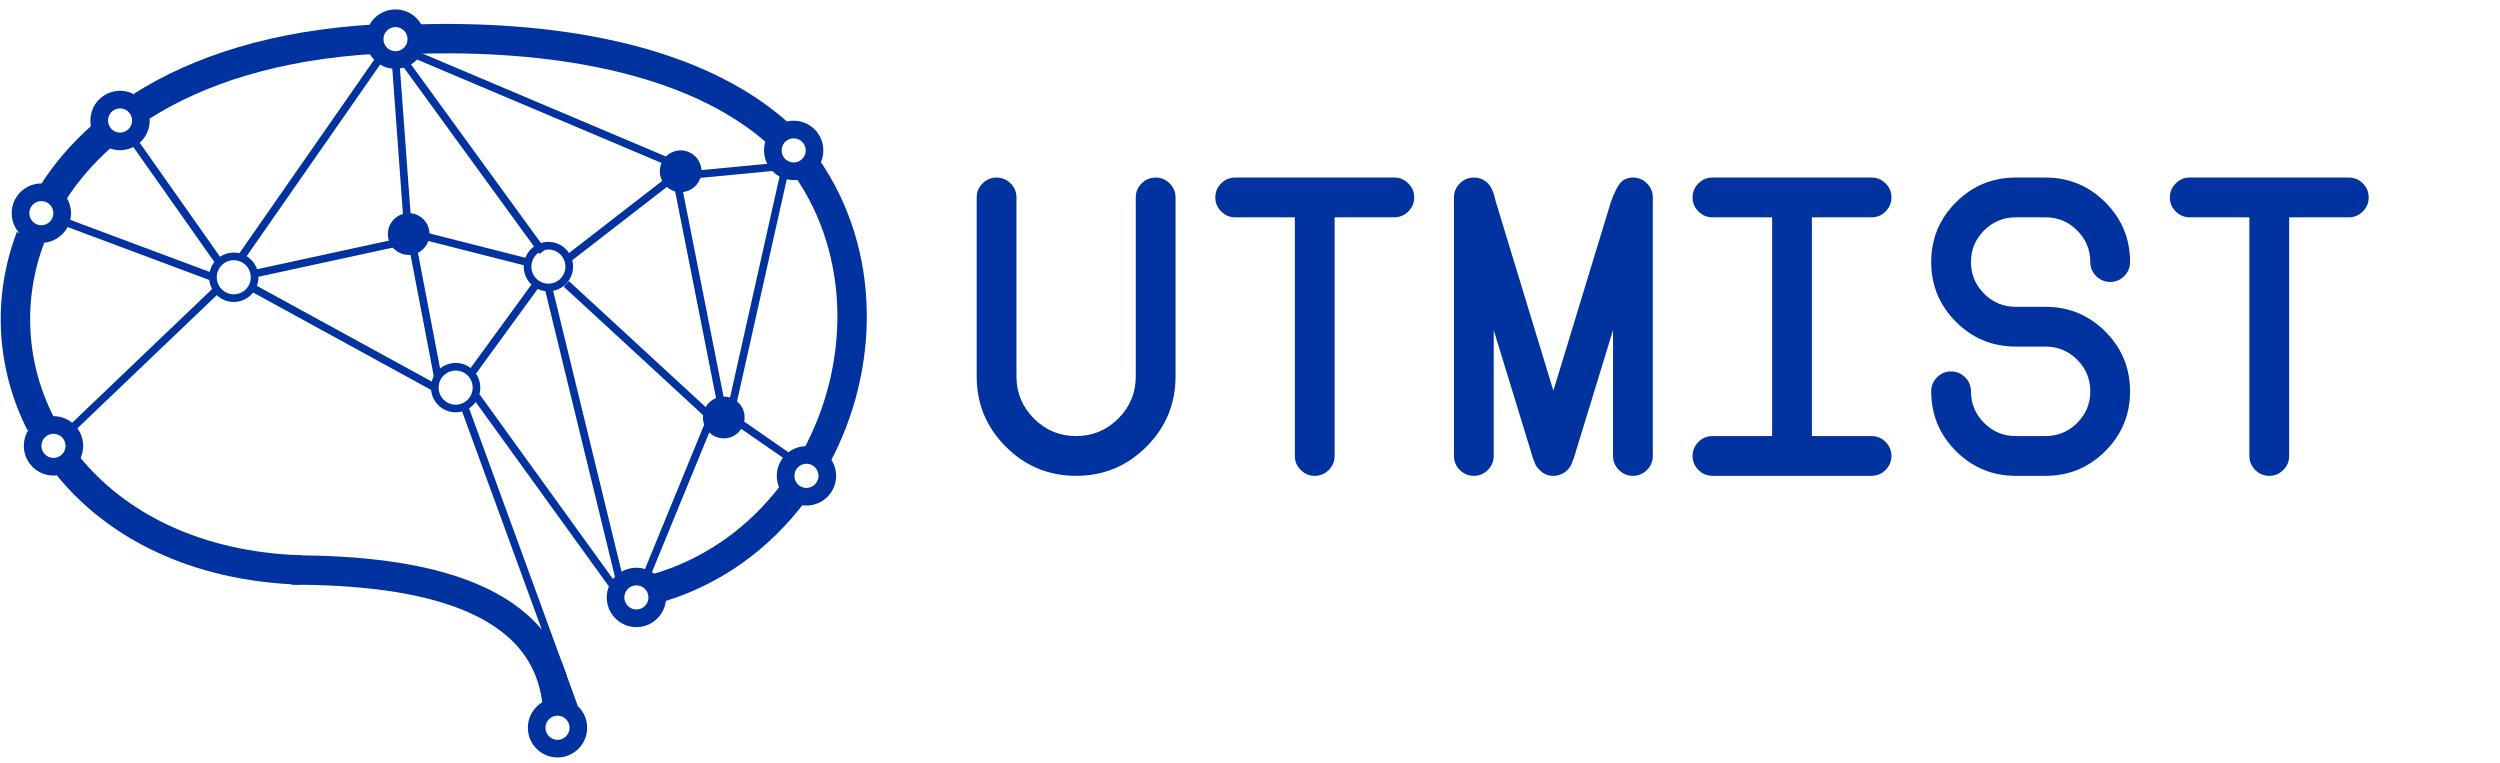
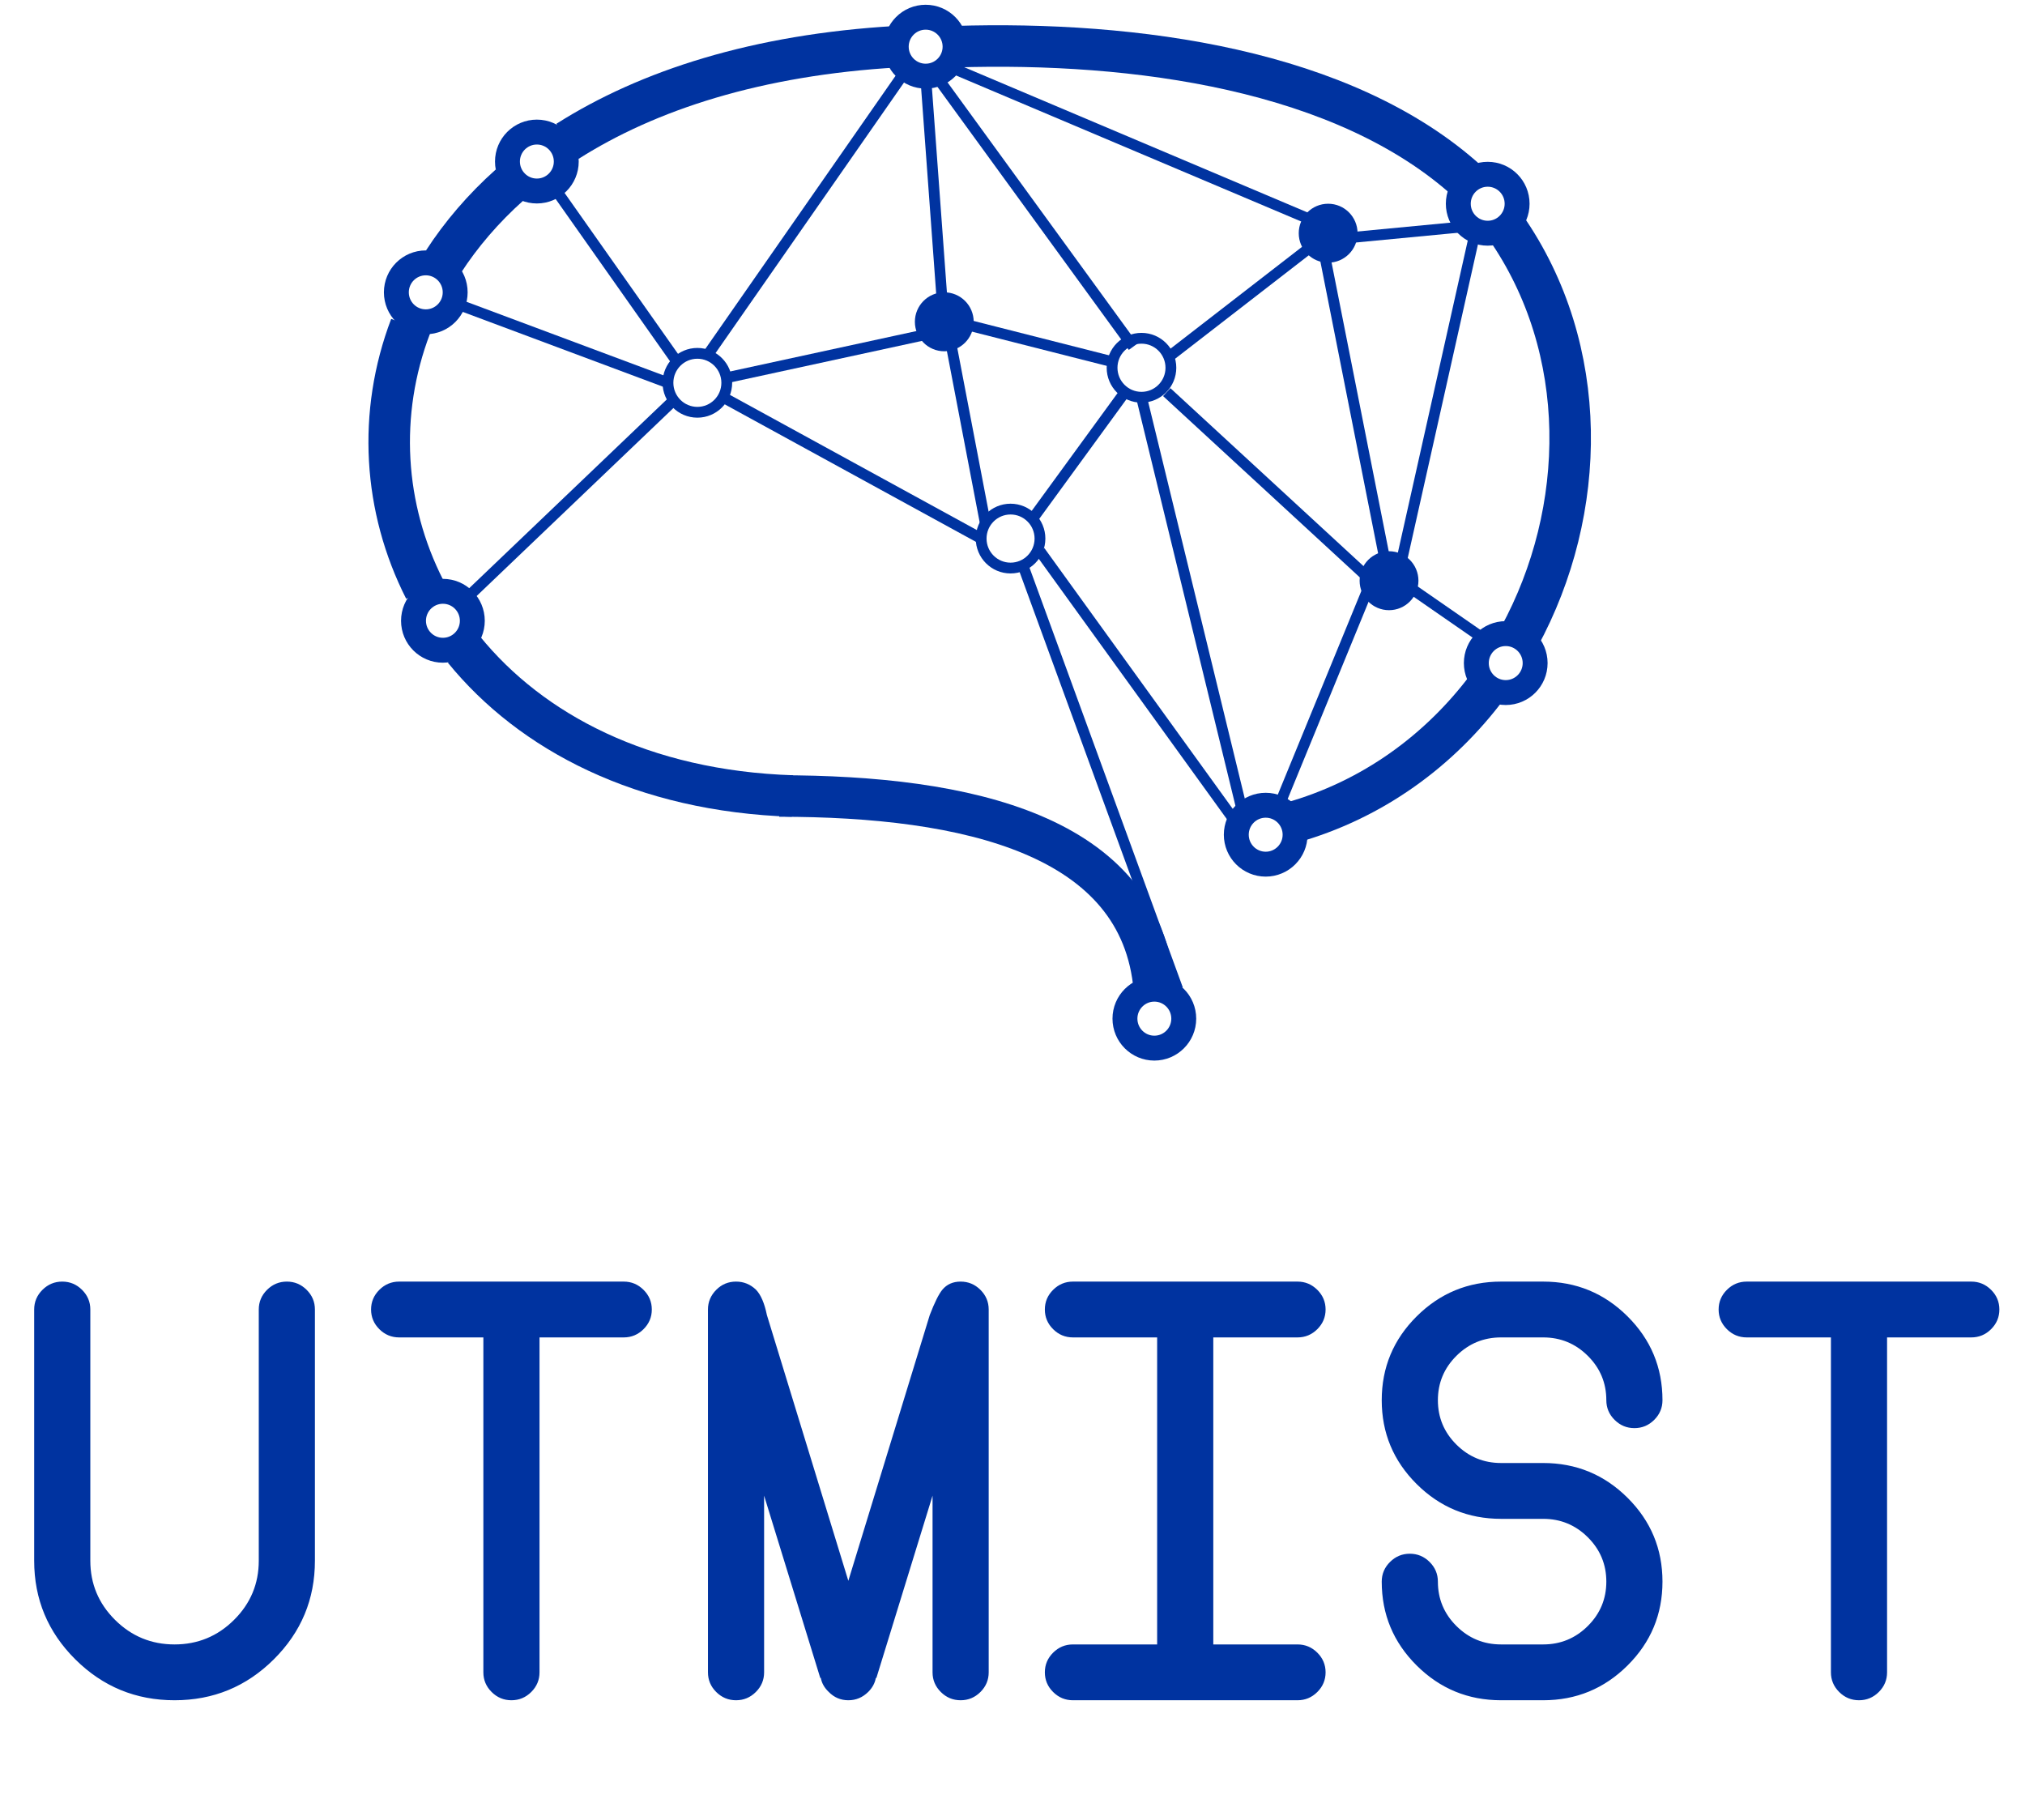
- <svg xmlns="http://www.w3.org/2000/svg" width="413px" height="126px" viewBox="0 0 413 126" version="1.1">
+ <svg xmlns="http://www.w3.org/2000/svg" width="237px" height="213px" viewBox="0 0 237 213" version="1.1">
  <defs />
-   <g id="Logo-/-Blue-Side" stroke="none" stroke-width="1" fill="none" fill-rule="evenodd">
-     <g id="Group-8-Copy-2" transform="translate(2, 3)">
-       <path d="M126.682,19.407 C127.305,18.783 128.166,18.397 129.116,18.397 C131.017,18.397 132.558,19.941 132.558,21.847 C132.558,23.751 131.017,25.296 129.116,25.296 C127.216,25.296 125.675,23.752 125.675,21.847 C125.675,20.894 126.06,20.03 126.682,19.407" id="Shape" stroke="#0033A0" stroke-width="2.915" />
-       <ellipse id="Oval" stroke="#0033A0" stroke-width="2.915" cx="131.226" cy="75.608" rx="3.442" ry="3.45" />
-       <ellipse id="Oval" stroke="#0033A0" stroke-width="2.915" cx="90.102" cy="117.224" rx="3.441" ry="3.45" />
-       <path d="M90.102,113.774 C88.572,95.695 68.151,91.166 46.2,91.166" id="Shape" stroke="#0033A0" stroke-width="4.858" />
-       <path d="M126.824,19.275 C112.336,6.1 87.836,2.806 66.778,3.464" id="Shape" stroke="#0033A0" stroke-width="4.858" />
-       <path d="M132.816,72.549 C140.843,57.784 141.176,38.87 131.212,24.572" id="Shape" stroke="#0033A0" stroke-width="4.858" />
-       <path d="M106.021,94.323 C115.682,91.632 123.529,85.802 129.117,78.329" id="Shape" stroke="#0033A0" stroke-width="4.858" />
-       <path d="M9.298,74.028 C17.176,83.709 30.215,90.589 47.751,91.166" id="Shape" stroke="#0033A0" stroke-width="4.858" />
-       <path d="M3.055,36.188 C-0.832,46.404 -0.131,57.471 4.706,66.982" id="Shape" stroke="#0033A0" stroke-width="4.858" />
-       <path d="M14.645,19.644 C11.534,22.426 8.954,25.455 6.89,28.643" id="Shape" stroke="#0033A0" stroke-width="4.858" />
-       <path d="M59.967,3.464 C43.625,4.41 30.859,8.544 21.419,14.54" id="Shape" stroke="#0033A0" stroke-width="4.858" />
-       <ellipse id="Oval" stroke="#0033A0" stroke-width="2.915" cx="103.133" cy="95.695" rx="3.441" ry="3.448" />
-       <ellipse id="Oval" stroke="#0033A0" stroke-width="1.263" cx="73.273" cy="61.035" rx="3.442" ry="3.45" />
-       <ellipse id="Oval" stroke="#0033A0" stroke-width="1.263" cx="36.618" cy="42.804" rx="3.441" ry="3.449" />
-       <ellipse id="Oval" stroke="#0033A0" stroke-width="1.263" cx="88.596" cy="41.043" rx="3.442" ry="3.451" />
-       <ellipse id="Oval" stroke="#0033A0" stroke-width="2.915" cx="63.336" cy="3.464" rx="3.442" ry="3.449" />
-       <ellipse id="Oval" fill="#0033A0" fill-rule="nonzero" cx="117.568" cy="65.967" rx="3.442" ry="3.45" />
-       <ellipse id="Oval" fill="#0033A0" fill-rule="nonzero" cx="110.443" cy="25.295" rx="3.442" ry="3.449" />
-       <ellipse id="Oval" fill="#0033A0" fill-rule="nonzero" cx="65.517" cy="35.664" rx="3.442" ry="3.45" />
-       <path d="M63.336,6.913 L65.518,36.685" id="Shape" stroke="#0033A0" stroke-width="1.263" />
-       <path d="M65.518,36.685 L40.059,42.208" id="Shape" stroke="#0033A0" stroke-width="1.263" />
-       <path d="M66.781,35.664 L85.154,40.33" id="Shape" stroke="#0033A0" stroke-width="1.263" />
-       <path d="M92.038,39.57 L109.648,25.94" id="Shape" stroke="#0033A0" stroke-width="1.263" />
-       <path d="M109.648,25.94 L117.568,65.967" id="Shape" stroke="#0033A0" stroke-width="1.263" />
-       <path d="M111.675,25.94 L126.015,24.573" id="Shape" stroke="#0033A0" stroke-width="1.263" />
-       <path d="M91.552,43.895 L115.503,65.967" id="Shape" stroke="#0033A0" stroke-width="1.263" />
-       <path d="M115.503,65.967 L104.589,92.572" id="Shape" stroke="#0033A0" stroke-width="1.263" />
-       <path d="M118.845,65.967 L128.519,72.667" id="Shape" stroke="#0033A0" stroke-width="1.263" />
-       <path d="M75.838,58.74 L86.66,43.895" id="Shape" stroke="#0033A0" stroke-width="1.263" />
-       <path d="M87.623,38.581 L63.994,6.1" id="Shape" stroke="#0033A0" stroke-width="1.263" />
-       <path d="M66.778,6.1 L110.443,24.573" id="Shape" stroke="#0033A0" stroke-width="1.263" />
-       <path d="M88.596,44.494 L100.521,93.453" id="Shape" stroke="#0033A0" stroke-width="1.263" />
-       <path d="M76.715,62.517 L99.691,94.323" id="Shape" stroke="#0033A0" stroke-width="1.263" />
-       <path d="M74.833,64.485 L92.836,113.774" id="Shape" stroke="#0033A0" stroke-width="1.263" />
-       <path d="M70.325,59.261 L65.808,35.664" id="Shape" stroke="#0033A0" stroke-width="1.263" />
-       <path d="M39.616,44.494 L69.832,61.035" id="Shape" stroke="#0033A0" stroke-width="1.263" />
-       <path d="M37.806,39.57 L61.119,6.1" id="Shape" stroke="#0033A0" stroke-width="1.263" />
-       <path d="M127.784,24.573 L118.845,64.485" id="Shape" stroke="#0033A0" stroke-width="1.263" />
-       <path d="M34.222,40.33 L19.643,19.642" id="Shape" stroke="#0033A0" stroke-width="1.263" />
-       <ellipse id="Oval" stroke="#0033A0" stroke-width="2.915" cx="17.833" cy="16.907" rx="3.442" ry="3.449" />
-       <path d="M8.272,33.5 L33.176,42.804" id="Shape" stroke="#0033A0" stroke-width="1.263" />
-       <path d="M34.222,44.494 L9.298,68.305" id="Shape" stroke="#0033A0" stroke-width="1.263" />
-       <ellipse id="Oval" stroke="#0033A0" stroke-width="2.915" cx="4.831" cy="32.215" rx="3.442" ry="3.449" />
-       <ellipse id="Oval" stroke="#0033A0" stroke-width="2.915" cx="6.837" cy="70.657" rx="3.442" ry="3.449" />
+   <g id="Logo-/-Blue-Bottom" stroke="none" stroke-width="1" fill="none" fill-rule="evenodd">
+     <g id="Group" transform="translate(4, 2)">
+       <g id="Group-8-Copy-2" transform="translate(41, 0)">
+         <path d="M126.682,19.407 C127.305,18.783 128.166,18.397 129.116,18.397 C131.017,18.397 132.558,19.941 132.558,21.847 C132.558,23.751 131.017,25.296 129.116,25.296 C127.216,25.296 125.675,23.752 125.675,21.847 C125.675,20.894 126.06,20.03 126.682,19.407" id="Shape" stroke="#0033A0" stroke-width="2.915" />
+         <ellipse id="Oval" stroke="#0033A0" stroke-width="2.915" cx="131.226" cy="75.608" rx="3.442" ry="3.45" />
+         <ellipse id="Oval" stroke="#0033A0" stroke-width="2.915" cx="90.102" cy="117.224" rx="3.441" ry="3.45" />
+         <path d="M90.102,113.774 C88.572,95.695 68.151,91.166 46.2,91.166" id="Shape" stroke="#0033A0" stroke-width="4.858" />
+         <path d="M126.824,19.275 C112.336,6.1 87.836,2.806 66.778,3.464" id="Shape" stroke="#0033A0" stroke-width="4.858" />
+         <path d="M132.816,72.549 C140.843,57.784 141.176,38.87 131.212,24.572" id="Shape" stroke="#0033A0" stroke-width="4.858" />
+         <path d="M106.021,94.323 C115.682,91.632 123.529,85.802 129.117,78.329" id="Shape" stroke="#0033A0" stroke-width="4.858" />
+         <path d="M9.298,74.028 C17.176,83.709 30.215,90.589 47.751,91.166" id="Shape" stroke="#0033A0" stroke-width="4.858" />
+         <path d="M3.055,36.188 C-0.832,46.404 -0.131,57.471 4.706,66.982" id="Shape" stroke="#0033A0" stroke-width="4.858" />
+         <path d="M14.645,19.644 C11.534,22.426 8.954,25.455 6.89,28.643" id="Shape" stroke="#0033A0" stroke-width="4.858" />
+         <path d="M59.967,3.464 C43.625,4.41 30.859,8.544 21.419,14.54" id="Shape" stroke="#0033A0" stroke-width="4.858" />
+         <ellipse id="Oval" stroke="#0033A0" stroke-width="2.915" cx="103.133" cy="95.695" rx="3.441" ry="3.448" />
+         <ellipse id="Oval" stroke="#0033A0" stroke-width="1.263" cx="73.273" cy="61.035" rx="3.442" ry="3.45" />
+         <ellipse id="Oval" stroke="#0033A0" stroke-width="1.263" cx="36.618" cy="42.804" rx="3.441" ry="3.449" />
+         <ellipse id="Oval" stroke="#0033A0" stroke-width="1.263" cx="88.596" cy="41.043" rx="3.442" ry="3.451" />
+         <ellipse id="Oval" stroke="#0033A0" stroke-width="2.915" cx="63.336" cy="3.464" rx="3.442" ry="3.449" />
+         <ellipse id="Oval" fill="#0033A0" fill-rule="nonzero" cx="117.568" cy="65.967" rx="3.442" ry="3.45" />
+         <ellipse id="Oval" fill="#0033A0" fill-rule="nonzero" cx="110.443" cy="25.295" rx="3.442" ry="3.449" />
+         <ellipse id="Oval" fill="#0033A0" fill-rule="nonzero" cx="65.517" cy="35.664" rx="3.442" ry="3.45" />
+         <path d="M63.336,6.913 L65.518,36.685" id="Shape" stroke="#0033A0" stroke-width="1.263" />
+         <path d="M65.518,36.685 L40.059,42.208" id="Shape" stroke="#0033A0" stroke-width="1.263" />
+         <path d="M66.781,35.664 L85.154,40.33" id="Shape" stroke="#0033A0" stroke-width="1.263" />
+         <path d="M92.038,39.57 L109.648,25.94" id="Shape" stroke="#0033A0" stroke-width="1.263" />
+         <path d="M109.648,25.94 L117.568,65.967" id="Shape" stroke="#0033A0" stroke-width="1.263" />
+         <path d="M111.675,25.94 L126.015,24.573" id="Shape" stroke="#0033A0" stroke-width="1.263" />
+         <path d="M91.552,43.895 L115.503,65.967" id="Shape" stroke="#0033A0" stroke-width="1.263" />
+         <path d="M115.503,65.967 L104.589,92.572" id="Shape" stroke="#0033A0" stroke-width="1.263" />
+         <path d="M118.845,65.967 L128.519,72.667" id="Shape" stroke="#0033A0" stroke-width="1.263" />
+         <path d="M75.838,58.74 L86.66,43.895" id="Shape" stroke="#0033A0" stroke-width="1.263" />
+         <path d="M87.623,38.581 L63.994,6.1" id="Shape" stroke="#0033A0" stroke-width="1.263" />
+         <path d="M66.778,6.1 L110.443,24.573" id="Shape" stroke="#0033A0" stroke-width="1.263" />
+         <path d="M88.596,44.494 L100.521,93.453" id="Shape" stroke="#0033A0" stroke-width="1.263" />
+         <path d="M76.715,62.517 L99.691,94.323" id="Shape" stroke="#0033A0" stroke-width="1.263" />
+         <path d="M74.833,64.485 L92.836,113.774" id="Shape" stroke="#0033A0" stroke-width="1.263" />
+         <path d="M70.325,59.261 L65.808,35.664" id="Shape" stroke="#0033A0" stroke-width="1.263" />
+         <path d="M39.616,44.494 L69.832,61.035" id="Shape" stroke="#0033A0" stroke-width="1.263" />
+         <path d="M37.806,39.57 L61.119,6.1" id="Shape" stroke="#0033A0" stroke-width="1.263" />
+         <path d="M127.784,24.573 L118.845,64.485" id="Shape" stroke="#0033A0" stroke-width="1.263" />
+         <path d="M34.222,40.33 L19.643,19.642" id="Shape" stroke="#0033A0" stroke-width="1.263" />
+         <ellipse id="Oval" stroke="#0033A0" stroke-width="2.915" cx="17.833" cy="16.907" rx="3.442" ry="3.449" />
+         <path d="M8.272,33.5 L33.176,42.804" id="Shape" stroke="#0033A0" stroke-width="1.263" />
+         <path d="M34.222,44.494 L9.298,68.305" id="Shape" stroke="#0033A0" stroke-width="1.263" />
+         <ellipse id="Oval" stroke="#0033A0" stroke-width="2.915" cx="4.831" cy="32.215" rx="3.442" ry="3.449" />
+         <ellipse id="Oval" stroke="#0033A0" stroke-width="2.915" cx="6.837" cy="70.657" rx="3.442" ry="3.449" />
+       </g>
+       <path d="M0,151.267 C0,150.374 0.323,149.606 0.969,148.964 C1.615,148.321 2.388,148 3.286,148 C4.184,148 4.956,148.321 5.602,148.964 C6.248,149.606 6.571,150.374 6.571,151.267 L6.571,180.667 C6.571,183.367 7.535,185.676 9.463,187.592 C11.39,189.508 13.712,190.467 16.429,190.467 C19.145,190.467 21.467,189.508 23.394,187.592 C25.322,185.676 26.286,183.367 26.286,180.667 L26.286,151.267 C26.286,150.374 26.609,149.606 27.255,148.964 C27.901,148.321 28.673,148 29.571,148 C30.47,148 31.242,148.321 31.888,148.964 C32.534,149.606 32.857,150.374 32.857,151.267 L32.857,180.667 C32.857,185.175 31.253,189.024 28.044,192.214 C24.835,195.405 20.963,197 16.429,197 C11.894,197 8.023,195.405 4.814,192.214 C1.605,189.024 0,185.175 0,180.667 L0,151.267 Z M59.143,154.533 L59.143,193.733 C59.143,194.626 58.82,195.394 58.174,196.036 C57.527,196.679 56.755,197 55.857,197 C54.959,197 54.187,196.679 53.541,196.036 C52.895,195.394 52.571,194.626 52.571,193.733 L52.571,154.533 L42.714,154.533 C41.816,154.533 41.044,154.212 40.398,153.57 C39.752,152.927 39.429,152.16 39.429,151.267 C39.429,150.374 39.752,149.606 40.398,148.964 C41.044,148.321 41.816,148 42.714,148 L69,148 C69.898,148 70.67,148.321 71.316,148.964 C71.963,149.606 72.286,150.374 72.286,151.267 C72.286,152.16 71.963,152.927 71.316,153.57 C70.67,154.212 69.898,154.533 69,154.533 L59.143,154.533 Z M111.714,151.267 L111.714,193.733 C111.714,194.626 111.391,195.394 110.745,196.036 C110.099,196.679 109.327,197 108.429,197 C107.53,197 106.758,196.679 106.112,196.036 C105.466,195.394 105.143,194.626 105.143,193.733 L105.143,173.055 L98.571,194.387 L98.506,194.387 C98.396,194.996 98.1,195.541 97.619,196.02 C96.961,196.673 96.184,197 95.286,197 C94.388,197 93.621,196.673 92.986,196.02 C92.482,195.541 92.175,194.996 92.066,194.387 L92,194.387 L85.429,173.055 L85.429,193.733 C85.429,194.626 85.105,195.394 84.459,196.036 C83.813,196.679 83.041,197 82.143,197 C81.245,197 80.473,196.679 79.826,196.036 C79.18,195.394 78.857,194.626 78.857,193.733 L78.857,151.267 C78.857,150.374 79.186,149.601 79.843,148.947 C80.478,148.316 81.245,148 82.143,148 C83.041,148 83.819,148.316 84.476,148.947 C85.045,149.535 85.472,150.526 85.757,151.92 L95.286,183.019 L104.814,151.92 C105.384,150.439 105.877,149.448 106.293,148.947 C106.819,148.316 107.53,148 108.429,148 C109.327,148 110.099,148.321 110.745,148.964 C111.391,149.606 111.714,150.374 111.714,151.267 Z M131.429,190.467 L131.429,154.533 L121.571,154.533 C120.673,154.533 119.901,154.212 119.255,153.57 C118.609,152.927 118.286,152.16 118.286,151.267 C118.286,150.374 118.609,149.606 119.255,148.964 C119.901,148.321 120.673,148 121.571,148 L147.857,148 C148.755,148 149.527,148.321 150.174,148.964 C150.82,149.606 151.143,150.374 151.143,151.267 C151.143,152.16 150.82,152.927 150.174,153.57 C149.527,154.212 148.755,154.533 147.857,154.533 L138,154.533 L138,190.467 L147.857,190.467 C148.755,190.467 149.527,190.788 150.174,191.43 C150.82,192.073 151.143,192.84 151.143,193.733 C151.143,194.626 150.82,195.394 150.174,196.036 C149.527,196.679 148.755,197 147.857,197 L121.571,197 C120.673,197 119.901,196.679 119.255,196.036 C118.609,195.394 118.286,194.626 118.286,193.733 C118.286,192.84 118.609,192.073 119.255,191.43 C119.901,190.788 120.673,190.467 121.571,190.467 L131.429,190.467 Z M190.571,161.883 C190.571,162.776 190.248,163.544 189.602,164.186 C188.956,164.829 188.184,165.15 187.286,165.15 C186.388,165.15 185.615,164.829 184.969,164.186 C184.323,163.544 184,162.776 184,161.883 C184,159.858 183.277,158.127 181.831,156.689 C180.386,155.252 178.644,154.533 176.607,154.533 L171.679,154.533 C169.641,154.533 167.9,155.252 166.454,156.689 C165.009,158.127 164.286,159.858 164.286,161.883 C164.286,163.909 165.009,165.64 166.454,167.077 C167.9,168.515 169.641,169.233 171.679,169.233 L176.607,169.233 C180.462,169.233 183.754,170.589 186.481,173.3 C189.208,176.012 190.571,179.284 190.571,183.117 C190.571,186.95 189.208,190.222 186.481,192.933 C183.754,195.644 180.462,197 176.607,197 L171.679,197 C167.823,197 164.532,195.644 161.805,192.933 C159.078,190.222 157.714,186.95 157.714,183.117 C157.714,182.224 158.037,181.456 158.684,180.814 C159.33,180.171 160.102,179.85 161,179.85 C161.898,179.85 162.67,180.171 163.316,180.814 C163.963,181.456 164.286,182.224 164.286,183.117 C164.286,185.142 165.009,186.873 166.454,188.311 C167.9,189.748 169.641,190.467 171.679,190.467 L176.607,190.467 C178.644,190.467 180.386,189.748 181.831,188.311 C183.277,186.873 184,185.142 184,183.117 C184,181.091 183.277,179.36 181.831,177.923 C180.386,176.485 178.644,175.767 176.607,175.767 L171.679,175.767 C167.823,175.767 164.532,174.411 161.805,171.7 C159.078,168.988 157.714,165.716 157.714,161.883 C157.714,158.05 159.078,154.778 161.805,152.067 C164.532,149.356 167.823,148 171.679,148 L176.607,148 C180.462,148 183.754,149.356 186.481,152.067 C189.208,154.778 190.571,158.05 190.571,161.883 Z M216.857,154.533 L216.857,193.733 C216.857,194.626 216.534,195.394 215.888,196.036 C215.242,196.679 214.47,197 213.571,197 C212.673,197 211.901,196.679 211.255,196.036 C210.609,195.394 210.286,194.626 210.286,193.733 L210.286,154.533 L200.429,154.533 C199.53,154.533 198.758,154.212 198.112,153.57 C197.466,152.927 197.143,152.16 197.143,151.267 C197.143,150.374 197.466,149.606 198.112,148.964 C198.758,148.321 199.53,148 200.429,148 L226.714,148 C227.612,148 228.385,148.321 229.031,148.964 C229.677,149.606 230,150.374 230,151.267 C230,152.16 229.677,152.927 229.031,153.57 C228.385,154.212 227.612,154.533 226.714,154.533 L216.857,154.533 Z" id="UTMIST" fill="#0033A0" />
    </g>
-     <path d="M161.349,32.616 C161.349,31.718 161.672,30.946 162.318,30.3 C162.964,29.654 163.736,29.331 164.634,29.331 C165.532,29.331 166.304,29.654 166.95,30.3 C167.596,30.946 167.919,31.718 167.919,32.616 L167.919,62.183 C167.919,64.898 168.883,67.22 170.81,69.147 C172.737,71.074 175.059,72.038 177.774,72.038 C180.49,72.038 182.812,71.074 184.739,69.147 C186.666,67.22 187.63,64.898 187.63,62.183 L187.63,32.616 C187.63,31.718 187.953,30.946 188.599,30.3 C189.245,29.654 190.017,29.331 190.915,29.331 C191.813,29.331 192.585,29.654 193.231,30.3 C193.877,30.946 194.2,31.718 194.2,32.616 L194.2,62.183 C194.2,66.716 192.596,70.587 189.387,73.796 C186.179,77.004 182.308,78.608 177.774,78.608 C173.241,78.608 169.37,77.004 166.161,73.796 C162.953,70.587 161.349,66.716 161.349,62.183 L161.349,32.616 Z M220.481,35.901 L220.481,75.323 C220.481,76.221 220.158,76.993 219.512,77.639 C218.866,78.285 218.094,78.608 217.196,78.608 C216.298,78.608 215.526,78.285 214.88,77.639 C214.234,76.993 213.911,76.221 213.911,75.323 L213.911,35.901 L204.056,35.901 C203.158,35.901 202.386,35.578 201.74,34.932 C201.094,34.286 200.77,33.514 200.77,32.616 C200.77,31.718 201.094,30.946 201.74,30.3 C202.386,29.654 203.158,29.331 204.056,29.331 L230.337,29.331 C231.235,29.331 232.007,29.654 232.653,30.3 C233.299,30.946 233.622,31.718 233.622,32.616 C233.622,33.514 233.299,34.286 232.653,34.932 C232.007,35.578 231.235,35.901 230.337,35.901 L220.481,35.901 Z M273.044,32.616 L273.044,75.323 C273.044,76.221 272.721,76.993 272.075,77.639 C271.429,78.285 270.657,78.608 269.759,78.608 C268.861,78.608 268.089,78.285 267.443,77.639 C266.797,76.993 266.474,76.221 266.474,75.323 L266.474,54.528 L259.903,75.98 L259.838,75.98 C259.728,76.594 259.432,77.141 258.951,77.623 C258.294,78.28 257.516,78.608 256.618,78.608 C255.72,78.608 254.954,78.28 254.319,77.623 C253.815,77.141 253.508,76.594 253.399,75.98 L253.333,75.98 L246.763,54.528 L246.763,75.323 C246.763,76.221 246.44,76.993 245.794,77.639 C245.147,78.285 244.375,78.608 243.478,78.608 C242.58,78.608 241.808,78.285 241.161,77.639 C240.515,76.993 240.192,76.221 240.192,75.323 L240.192,32.616 C240.192,31.718 240.521,30.941 241.178,30.284 C241.813,29.649 242.58,29.331 243.478,29.331 C244.375,29.331 245.153,29.649 245.81,30.284 C246.379,30.875 246.806,31.872 247.091,33.273 L256.618,64.548 L266.145,33.273 C266.715,31.784 267.207,30.787 267.623,30.284 C268.149,29.649 268.861,29.331 269.759,29.331 C270.657,29.331 271.429,29.654 272.075,30.3 C272.721,30.946 273.044,31.718 273.044,32.616 Z M292.755,72.038 L292.755,35.901 L282.899,35.901 C282.001,35.901 281.229,35.578 280.583,34.932 C279.937,34.286 279.614,33.514 279.614,32.616 C279.614,31.718 279.937,30.946 280.583,30.3 C281.229,29.654 282.001,29.331 282.899,29.331 L309.181,29.331 C310.079,29.331 310.851,29.654 311.497,30.3 C312.143,30.946 312.466,31.718 312.466,32.616 C312.466,33.514 312.143,34.286 311.497,34.932 C310.851,35.578 310.079,35.901 309.181,35.901 L299.325,35.901 L299.325,72.038 L309.181,72.038 C310.079,72.038 310.851,72.361 311.497,73.007 C312.143,73.653 312.466,74.425 312.466,75.323 C312.466,76.221 312.143,76.993 311.497,77.639 C310.851,78.285 310.079,78.608 309.181,78.608 L282.899,78.608 C282.001,78.608 281.229,78.285 280.583,77.639 C279.937,76.993 279.614,76.221 279.614,75.323 C279.614,74.425 279.937,73.653 280.583,73.007 C281.229,72.361 282.001,72.038 282.899,72.038 L292.755,72.038 Z M351.888,43.293 C351.888,44.191 351.565,44.963 350.919,45.609 C350.272,46.255 349.5,46.578 348.603,46.578 C347.705,46.578 346.933,46.255 346.286,45.609 C345.64,44.963 345.317,44.191 345.317,43.293 C345.317,41.256 344.595,39.515 343.149,38.07 C341.704,36.624 339.963,35.901 337.926,35.901 L332.998,35.901 C330.961,35.901 329.22,36.624 327.775,38.07 C326.329,39.515 325.606,41.256 325.606,43.293 C325.606,45.33 326.329,47.071 327.775,48.516 C329.22,49.962 330.961,50.685 332.998,50.685 L337.926,50.685 C341.78,50.685 345.071,52.048 347.798,54.775 C350.524,57.501 351.888,60.792 351.888,64.646 C351.888,68.501 350.524,71.792 347.798,74.518 C345.071,77.245 341.78,78.608 337.926,78.608 L332.998,78.608 C329.143,78.608 325.853,77.245 323.126,74.518 C320.399,71.792 319.036,68.501 319.036,64.646 C319.036,63.749 319.359,62.977 320.005,62.33 C320.651,61.684 321.423,61.361 322.321,61.361 C323.219,61.361 323.991,61.684 324.637,62.33 C325.283,62.977 325.606,63.749 325.606,64.646 C325.606,66.683 326.329,68.424 327.775,69.87 C329.22,71.315 330.961,72.038 332.998,72.038 L337.926,72.038 C339.963,72.038 341.704,71.315 343.149,69.87 C344.595,68.424 345.317,66.683 345.317,64.646 C345.317,62.61 344.595,60.869 343.149,59.423 C341.704,57.978 339.963,57.255 337.926,57.255 L332.998,57.255 C329.143,57.255 325.853,55.892 323.126,53.165 C320.399,50.438 319.036,47.148 319.036,43.293 C319.036,39.438 320.399,36.148 323.126,33.421 C325.853,30.694 329.143,29.331 332.998,29.331 L337.926,29.331 C341.78,29.331 345.071,30.694 347.798,33.421 C350.524,36.148 351.888,39.438 351.888,43.293 Z M378.169,35.901 L378.169,75.323 C378.169,76.221 377.846,76.993 377.2,77.639 C376.554,78.285 375.782,78.608 374.884,78.608 C373.986,78.608 373.214,78.285 372.568,77.639 C371.922,76.993 371.599,76.221 371.599,75.323 L371.599,35.901 L361.743,35.901 C360.845,35.901 360.073,35.578 359.427,34.932 C358.781,34.286 358.458,33.514 358.458,32.616 C358.458,31.718 358.781,30.946 359.427,30.3 C360.073,29.654 360.845,29.331 361.743,29.331 L388.024,29.331 C388.922,29.331 389.694,29.654 390.34,30.3 C390.986,30.946 391.31,31.718 391.31,32.616 C391.31,33.514 390.986,34.286 390.34,34.932 C389.694,35.578 388.922,35.901 388.024,35.901 L378.169,35.901 Z" id="UTMIST" fill="#0033A0" />
  </g>
</svg>
